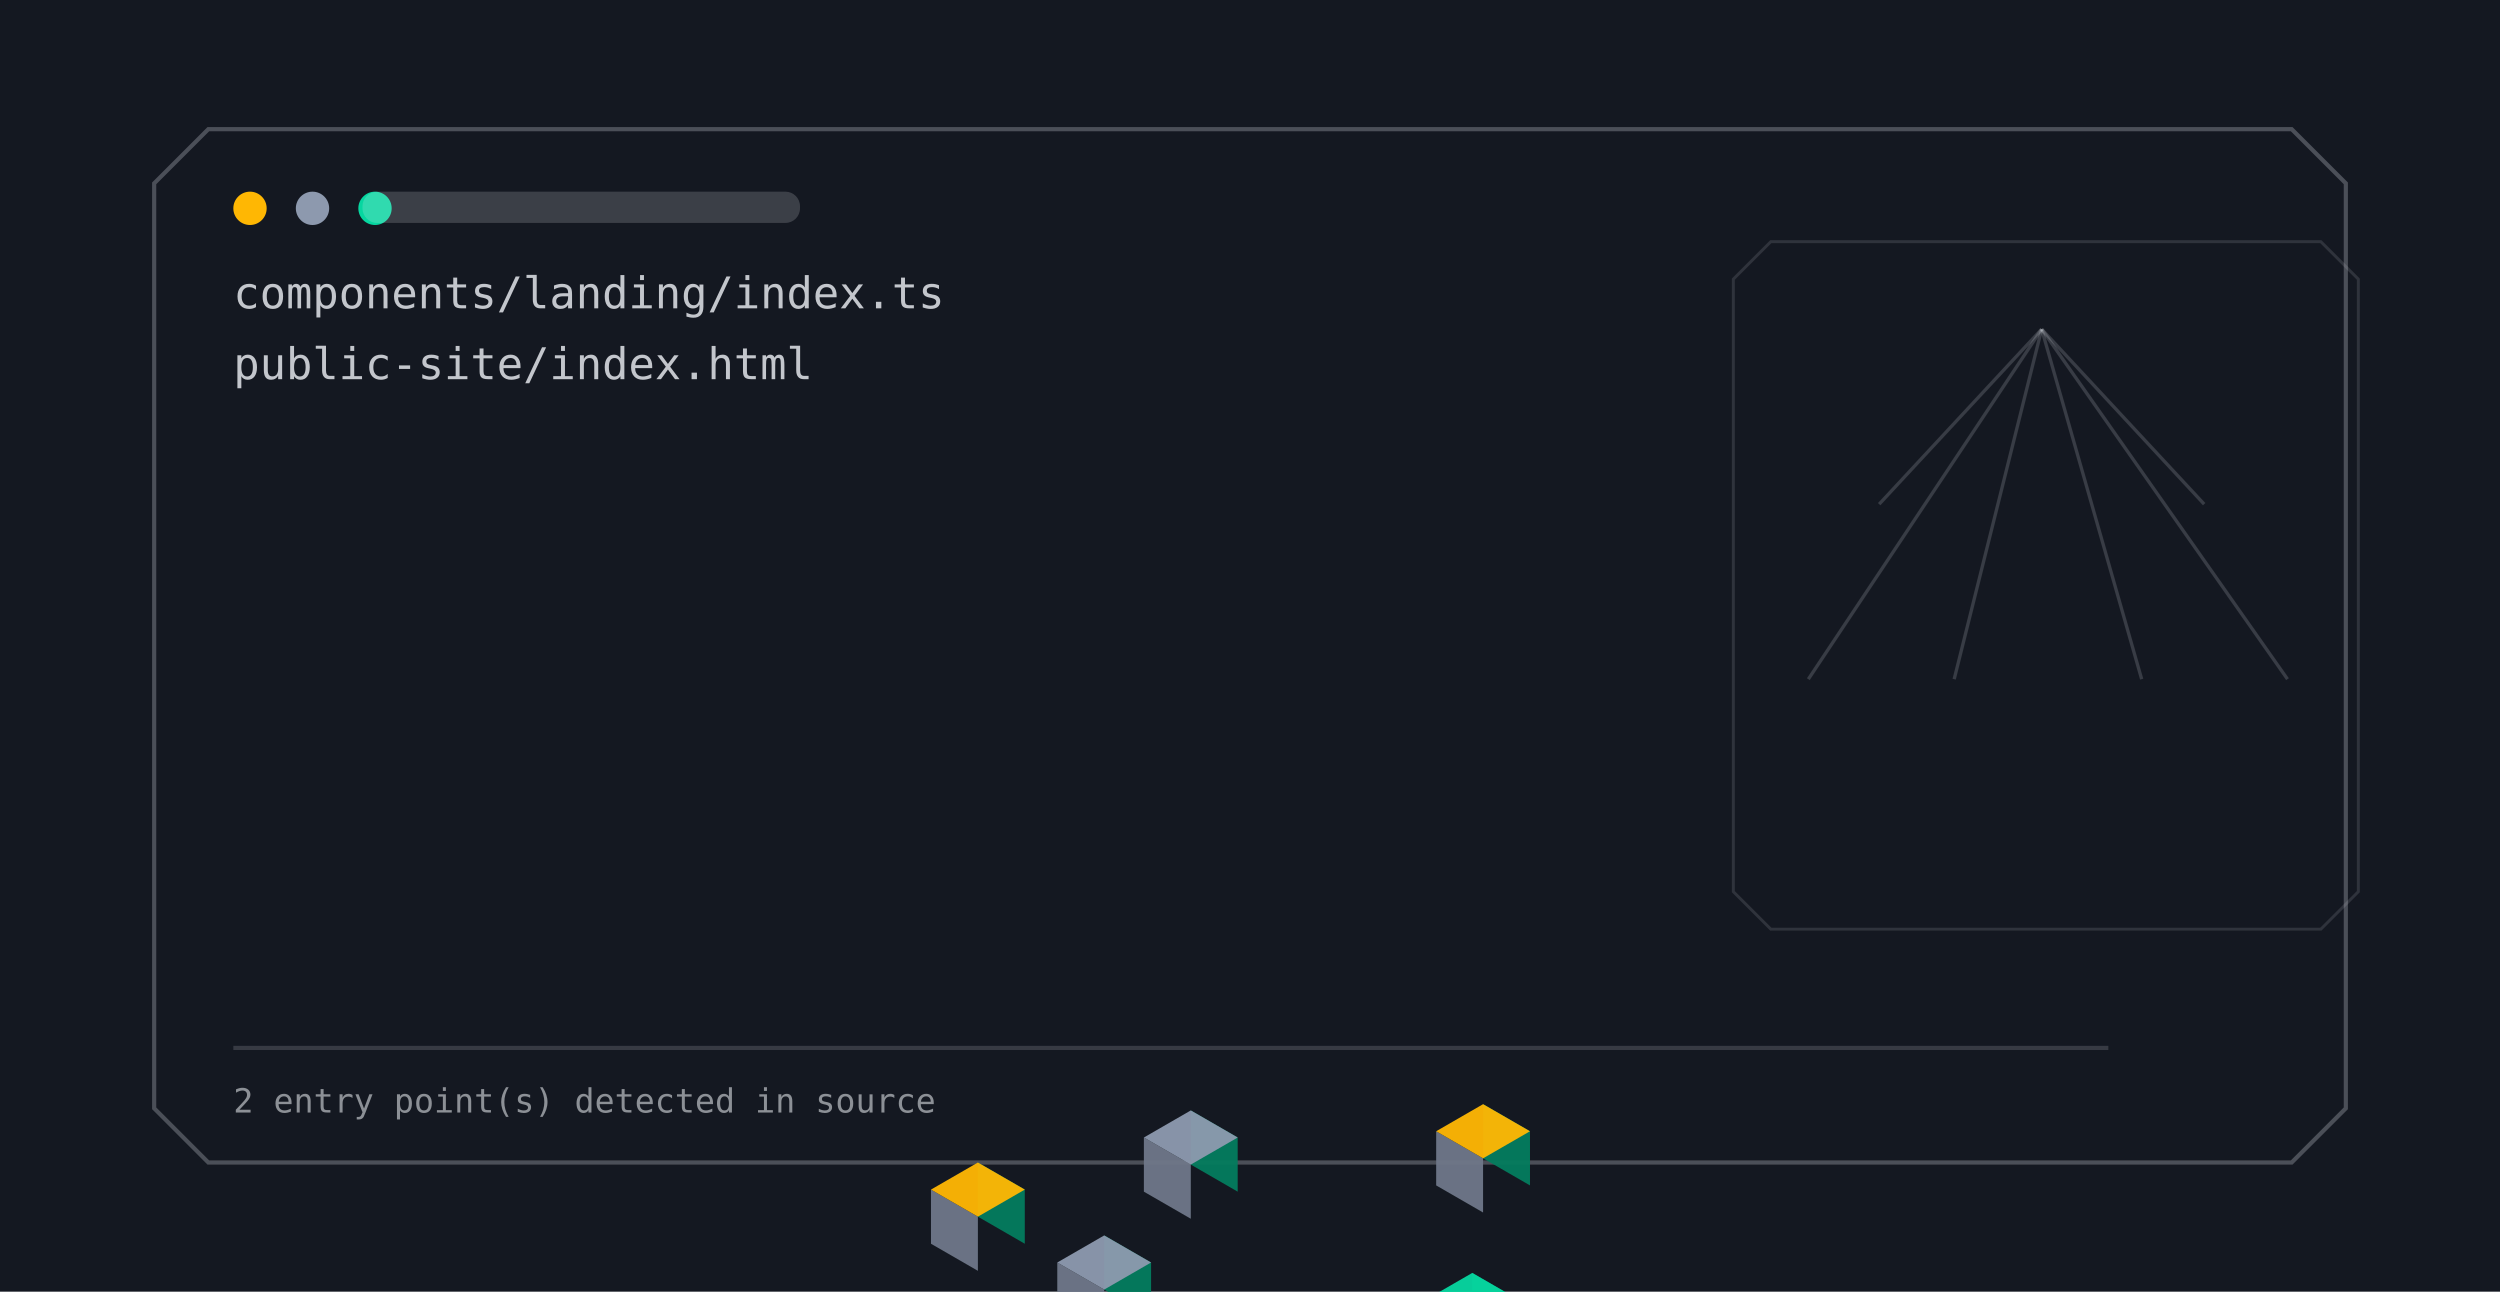
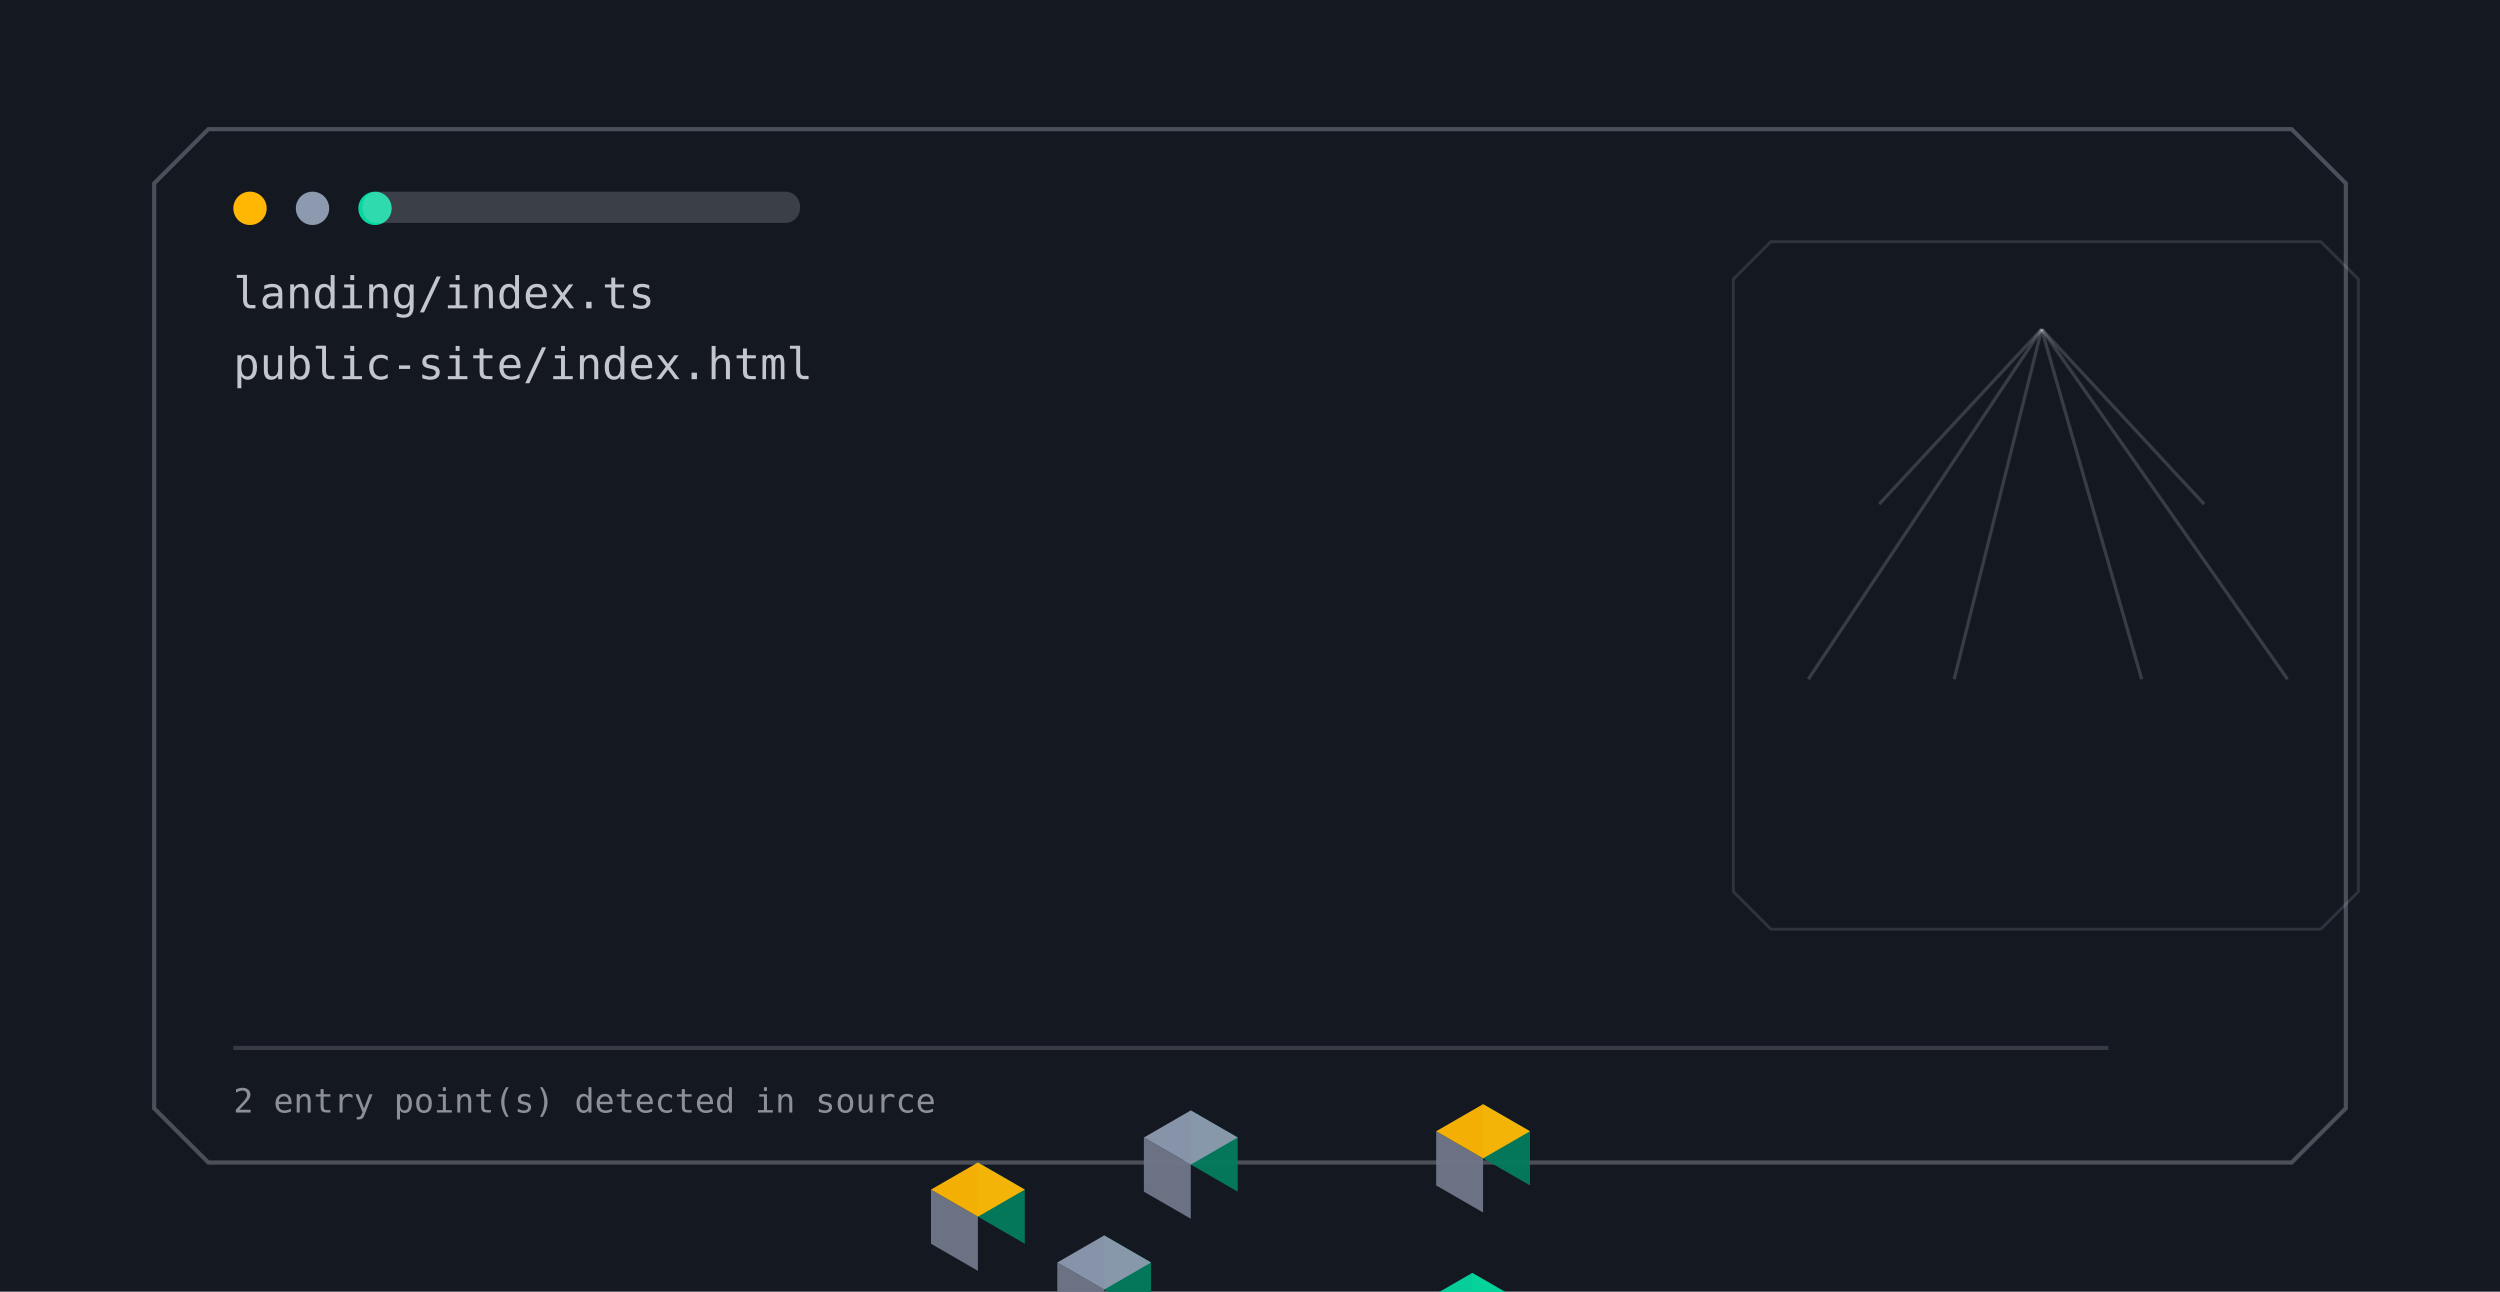
<svg xmlns="http://www.w3.org/2000/svg" viewBox="0 0 1200 620" width="1200" height="620" role="img" aria-label="trajectoryos command surface">
  <rect width="1200" height="620" fill="#141821" />
  <defs>
    <linearGradient id="gt" x1="0" y1="0" x2="1" y2="1">
      <stop offset="0%" stop-color="#ffb703" />
      <stop offset="100%" stop-color="#8d99ae" />
    </linearGradient>
  </defs>
  <path d="M100.00,62.00 H1100.00 L1126.00,88.00 V532.00 L1100.00,558.00 H100.00 L74.00,532.00 V88.00 Z" fill="none" stroke="rgba(238,241,246,0.300)" stroke-width="2.00" opacity="0.85" />
  <circle cx="120.00" cy="100.00" r="8.00" fill="#ffb703" opacity="1.00" />
  <circle cx="150.00" cy="100.00" r="8.00" fill="#8d99ae" opacity="1.00" />
  <circle cx="180.00" cy="100.00" r="8.00" fill="#06d6a0" opacity="1.00" />
  <rect x="174.00" y="92.00" width="210.00" height="15.00" rx="7.00" fill="rgba(238,241,246,0.180)" opacity="1.00" />
-   <text x="112" y="148" font-family="ui-monospace,SFMono-Regular,Menlo,monospace" font-size="21" fill="rgba(238,241,246,0.800)">components/landing/index.ts</text>
+   <text x="112" y="148" font-family="ui-monospace,SFMono-Regular,Menlo,monospace" font-size="21" fill="rgba(238,241,246,0.800)">landing/index.ts</text>
  <text x="112" y="182" font-family="ui-monospace,SFMono-Regular,Menlo,monospace" font-size="21" fill="rgba(238,241,246,0.800)">public-site/index.html</text>
  <path d="M850.00,116.00 H1114.00 L1132.00,134.00 V428.00 L1114.00,446.00 H850.00 L832.00,428.00 V134.00 Z" fill="none" stroke="rgba(238,241,246,0.180)" stroke-width="1.40" opacity="0.70" />
  <line x1="980.00" y1="158.00" x2="902.00" y2="242.00" stroke="rgba(238,241,246,0.300)" stroke-width="1.60" opacity="0.55" />
  <line x1="980.00" y1="158.00" x2="1058.00" y2="242.00" stroke="rgba(238,241,246,0.300)" stroke-width="1.60" opacity="0.55" />
  <line x1="980.00" y1="158.00" x2="868.00" y2="326.00" stroke="rgba(238,241,246,0.300)" stroke-width="1.60" opacity="0.55" />
  <line x1="980.00" y1="158.00" x2="938.00" y2="326.00" stroke="rgba(238,241,246,0.300)" stroke-width="1.60" opacity="0.55" />
  <line x1="980.00" y1="158.00" x2="1028.00" y2="326.00" stroke="rgba(238,241,246,0.300)" stroke-width="1.60" opacity="0.55" />
  <line x1="980.00" y1="158.00" x2="1098.00" y2="326.00" stroke="rgba(238,241,246,0.300)" stroke-width="1.60" opacity="0.55" />
  <polygon points="711.87,556.00 734.39,569.00 734.39,543.00 711.87,530.00" fill="#037c5d" opacity="0.95" />
  <polygon points="689.36,569.00 711.87,582.00 711.87,556.00 689.36,543.00" fill="#6e7788" opacity="0.95" />
  <polygon points="711.87,530.00 734.39,543.00 711.87,556.00 689.36,543.00" fill="#ffb703" opacity="0.95" />
  <polygon points="571.58,559.00 594.09,572.00 594.09,546.00 571.58,533.00" fill="#037c5d" opacity="0.95" />
  <polygon points="549.06,572.00 571.58,585.00 571.58,559.00 549.06,546.00" fill="#6e7788" opacity="0.95" />
  <polygon points="571.58,533.00 594.09,546.00 571.58,559.00 549.06,546.00" fill="#8d99ae" opacity="0.95" />
  <polygon points="706.68,637.00 729.19,650.00 729.19,624.00 706.68,611.00" fill="#037c5d" opacity="0.95" />
  <polygon points="684.16,650.00 706.68,663.00 706.68,637.00 684.16,624.00" fill="#6e7788" opacity="0.95" />
  <polygon points="706.68,611.00 729.19,624.00 706.68,637.00 684.16,624.00" fill="#06d6a0" opacity="0.95" />
  <polygon points="469.39,584.00 491.90,597.00 491.90,571.00 469.39,558.00" fill="#037c5d" opacity="0.95" />
  <polygon points="446.87,597.00 469.39,610.00 469.39,584.00 446.87,571.00" fill="#6e7788" opacity="0.95" />
  <polygon points="469.39,558.00 491.90,571.00 469.39,584.00 446.87,571.00" fill="#ffb703" opacity="0.95" />
  <polygon points="530.01,619.00 552.52,632.00 552.52,606.00 530.01,593.00" fill="#037c5d" opacity="0.95" />
  <polygon points="507.49,632.00 530.01,645.00 530.01,619.00 507.49,606.00" fill="#6e7788" opacity="0.95" />
  <polygon points="530.01,593.00 552.52,606.00 530.01,619.00 507.49,606.00" fill="#8d99ae" opacity="0.95" />
  <polygon points="607.95,664.00 630.47,677.00 630.47,651.00 607.95,638.00" fill="#037c5d" opacity="0.95" />
  <polygon points="585.43,677.00 607.95,690.00 607.95,664.00 585.43,651.00" fill="#6e7788" opacity="0.95" />
  <polygon points="607.95,638.00 630.47,651.00 607.95,664.00 585.43,651.00" fill="#06d6a0" opacity="0.95" />
  <polygon points="668.57,699.00 691.09,712.00 691.09,686.00 668.57,673.00" fill="#037c5d" opacity="0.95" />
  <polygon points="646.05,712.00 668.57,725.00 668.57,699.00 646.05,686.00" fill="#6e7788" opacity="0.95" />
  <polygon points="668.57,673.00 691.09,686.00 668.57,699.00 646.05,686.00" fill="#ffb703" opacity="0.95" />
  <rect x="112.00" y="502.00" width="900.00" height="2.00" rx="0.00" fill="rgba(238,241,246,0.160)" opacity="1.00" />
  <text x="112" y="534" font-family="ui-monospace,Menlo,monospace" font-size="16" fill="rgba(238,241,246,0.550)">2 entry point(s) detected in source</text>
</svg>
